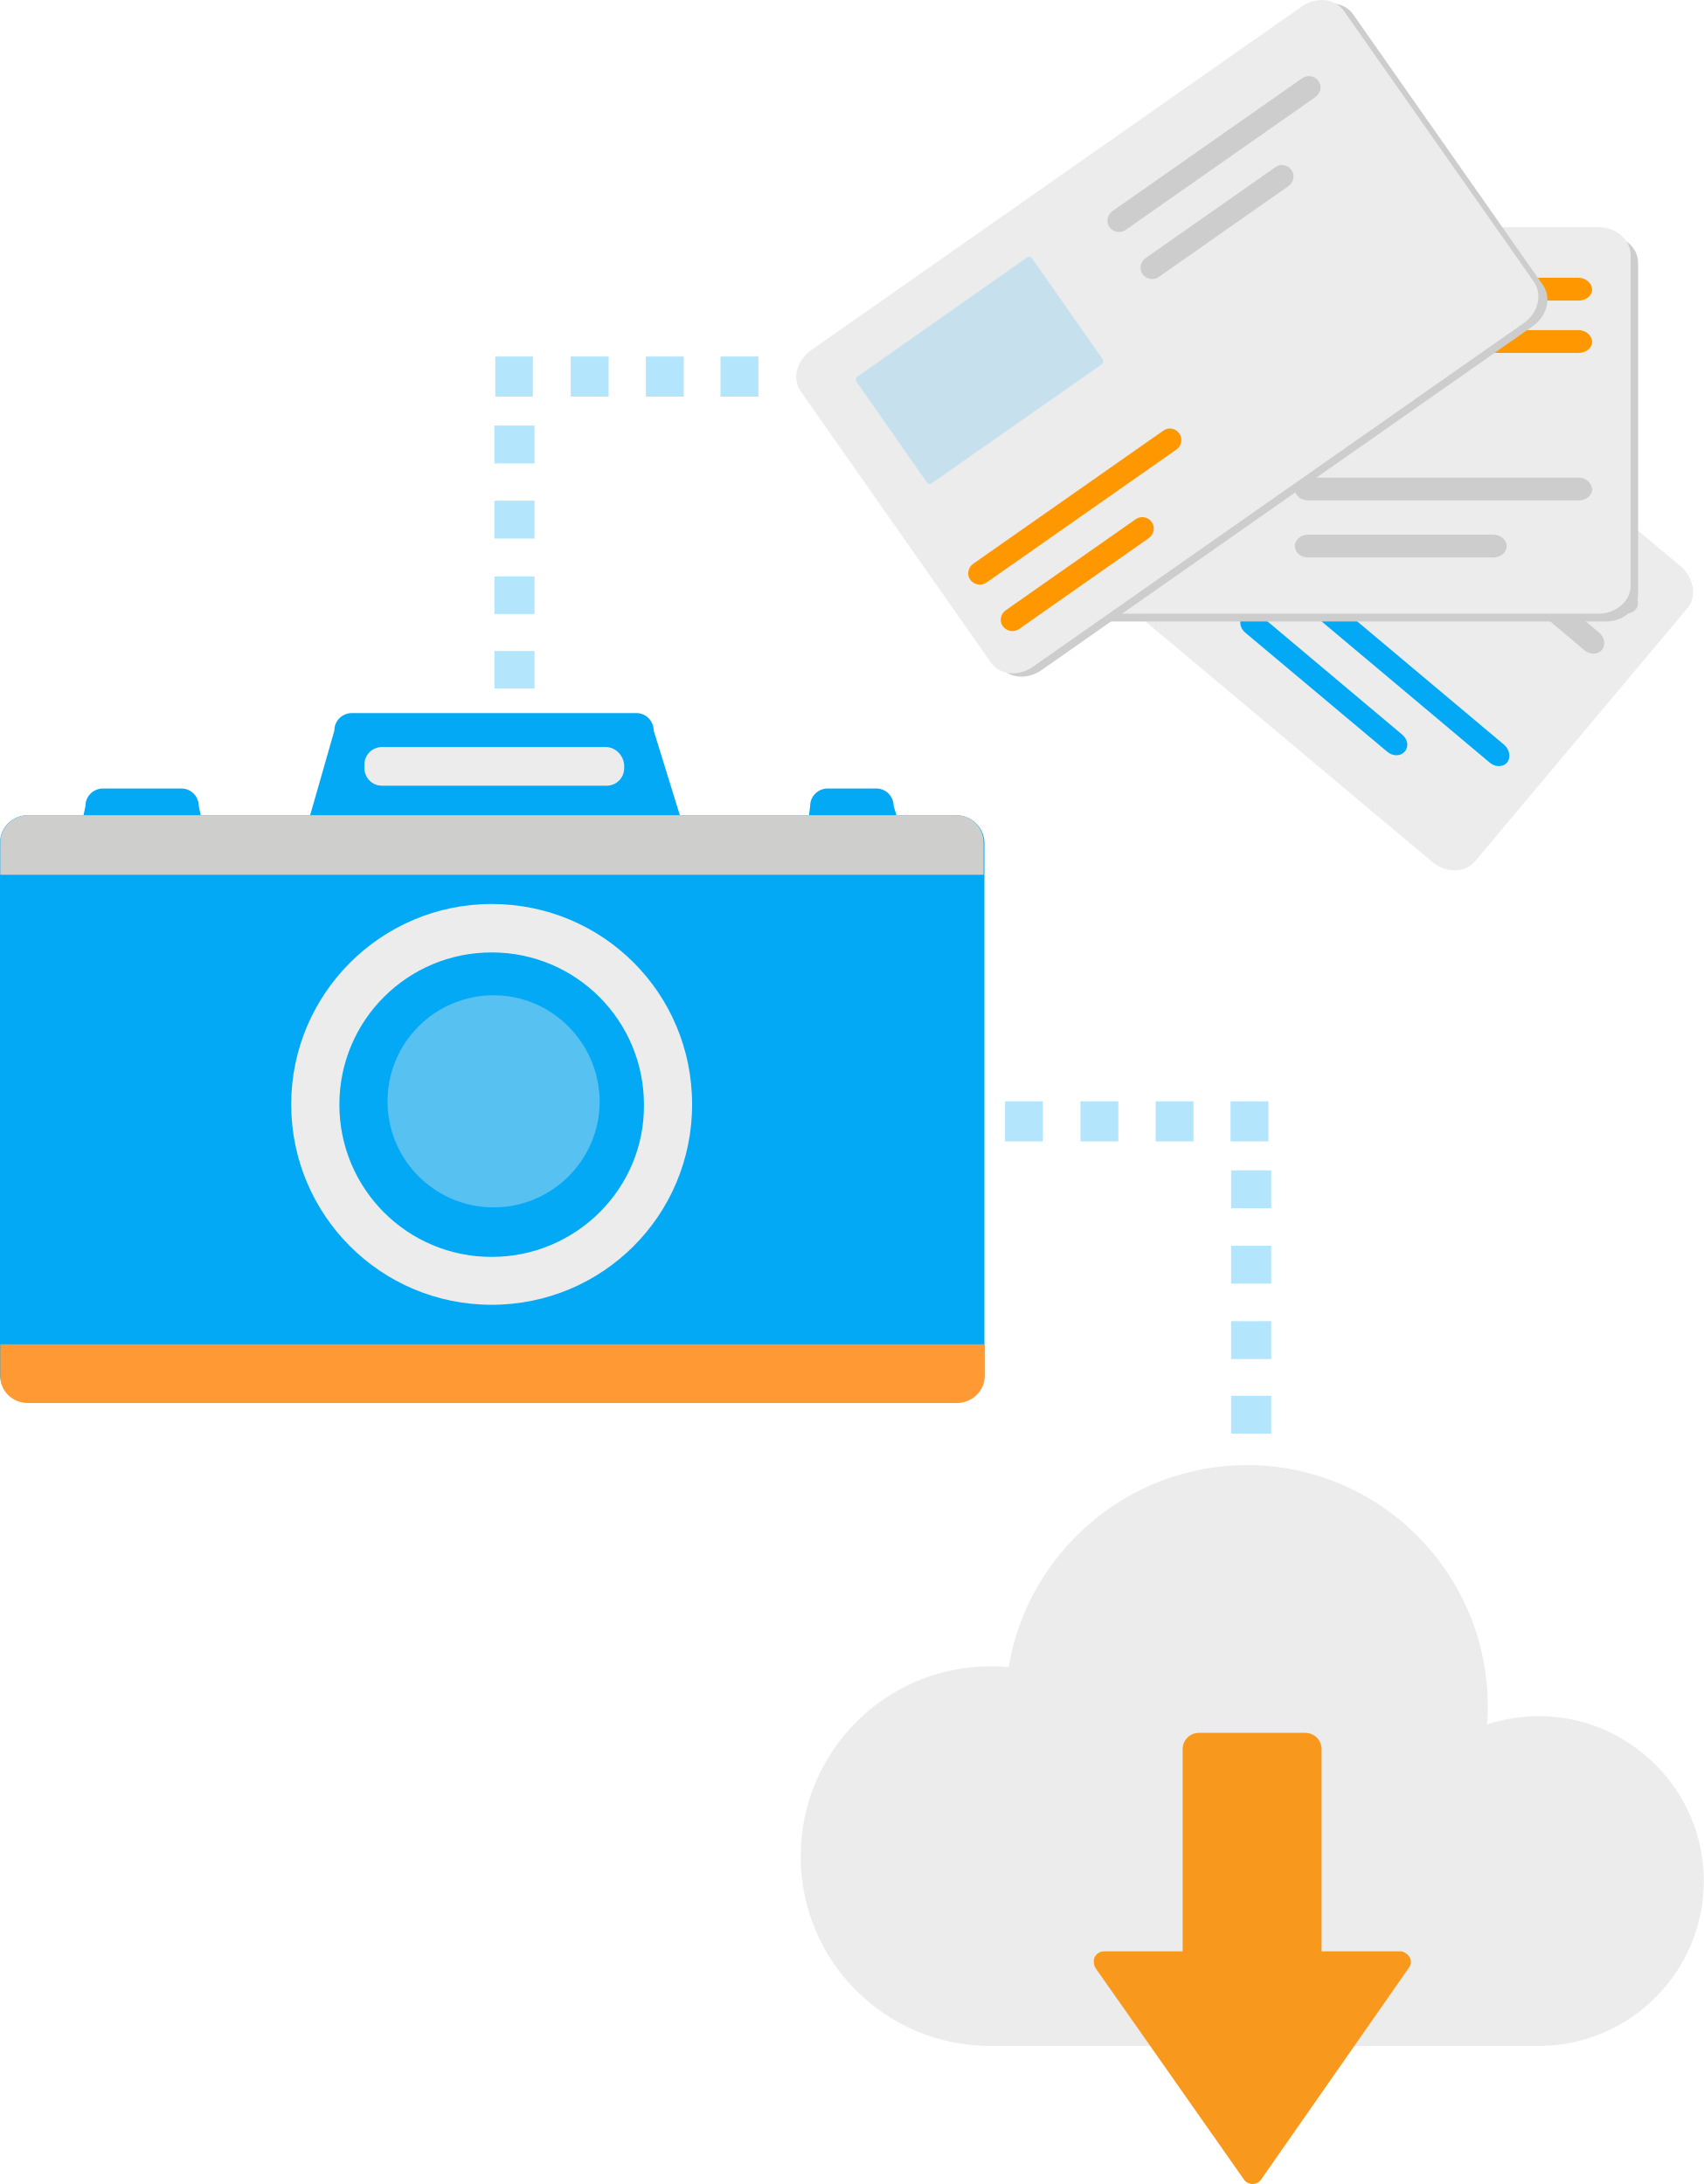
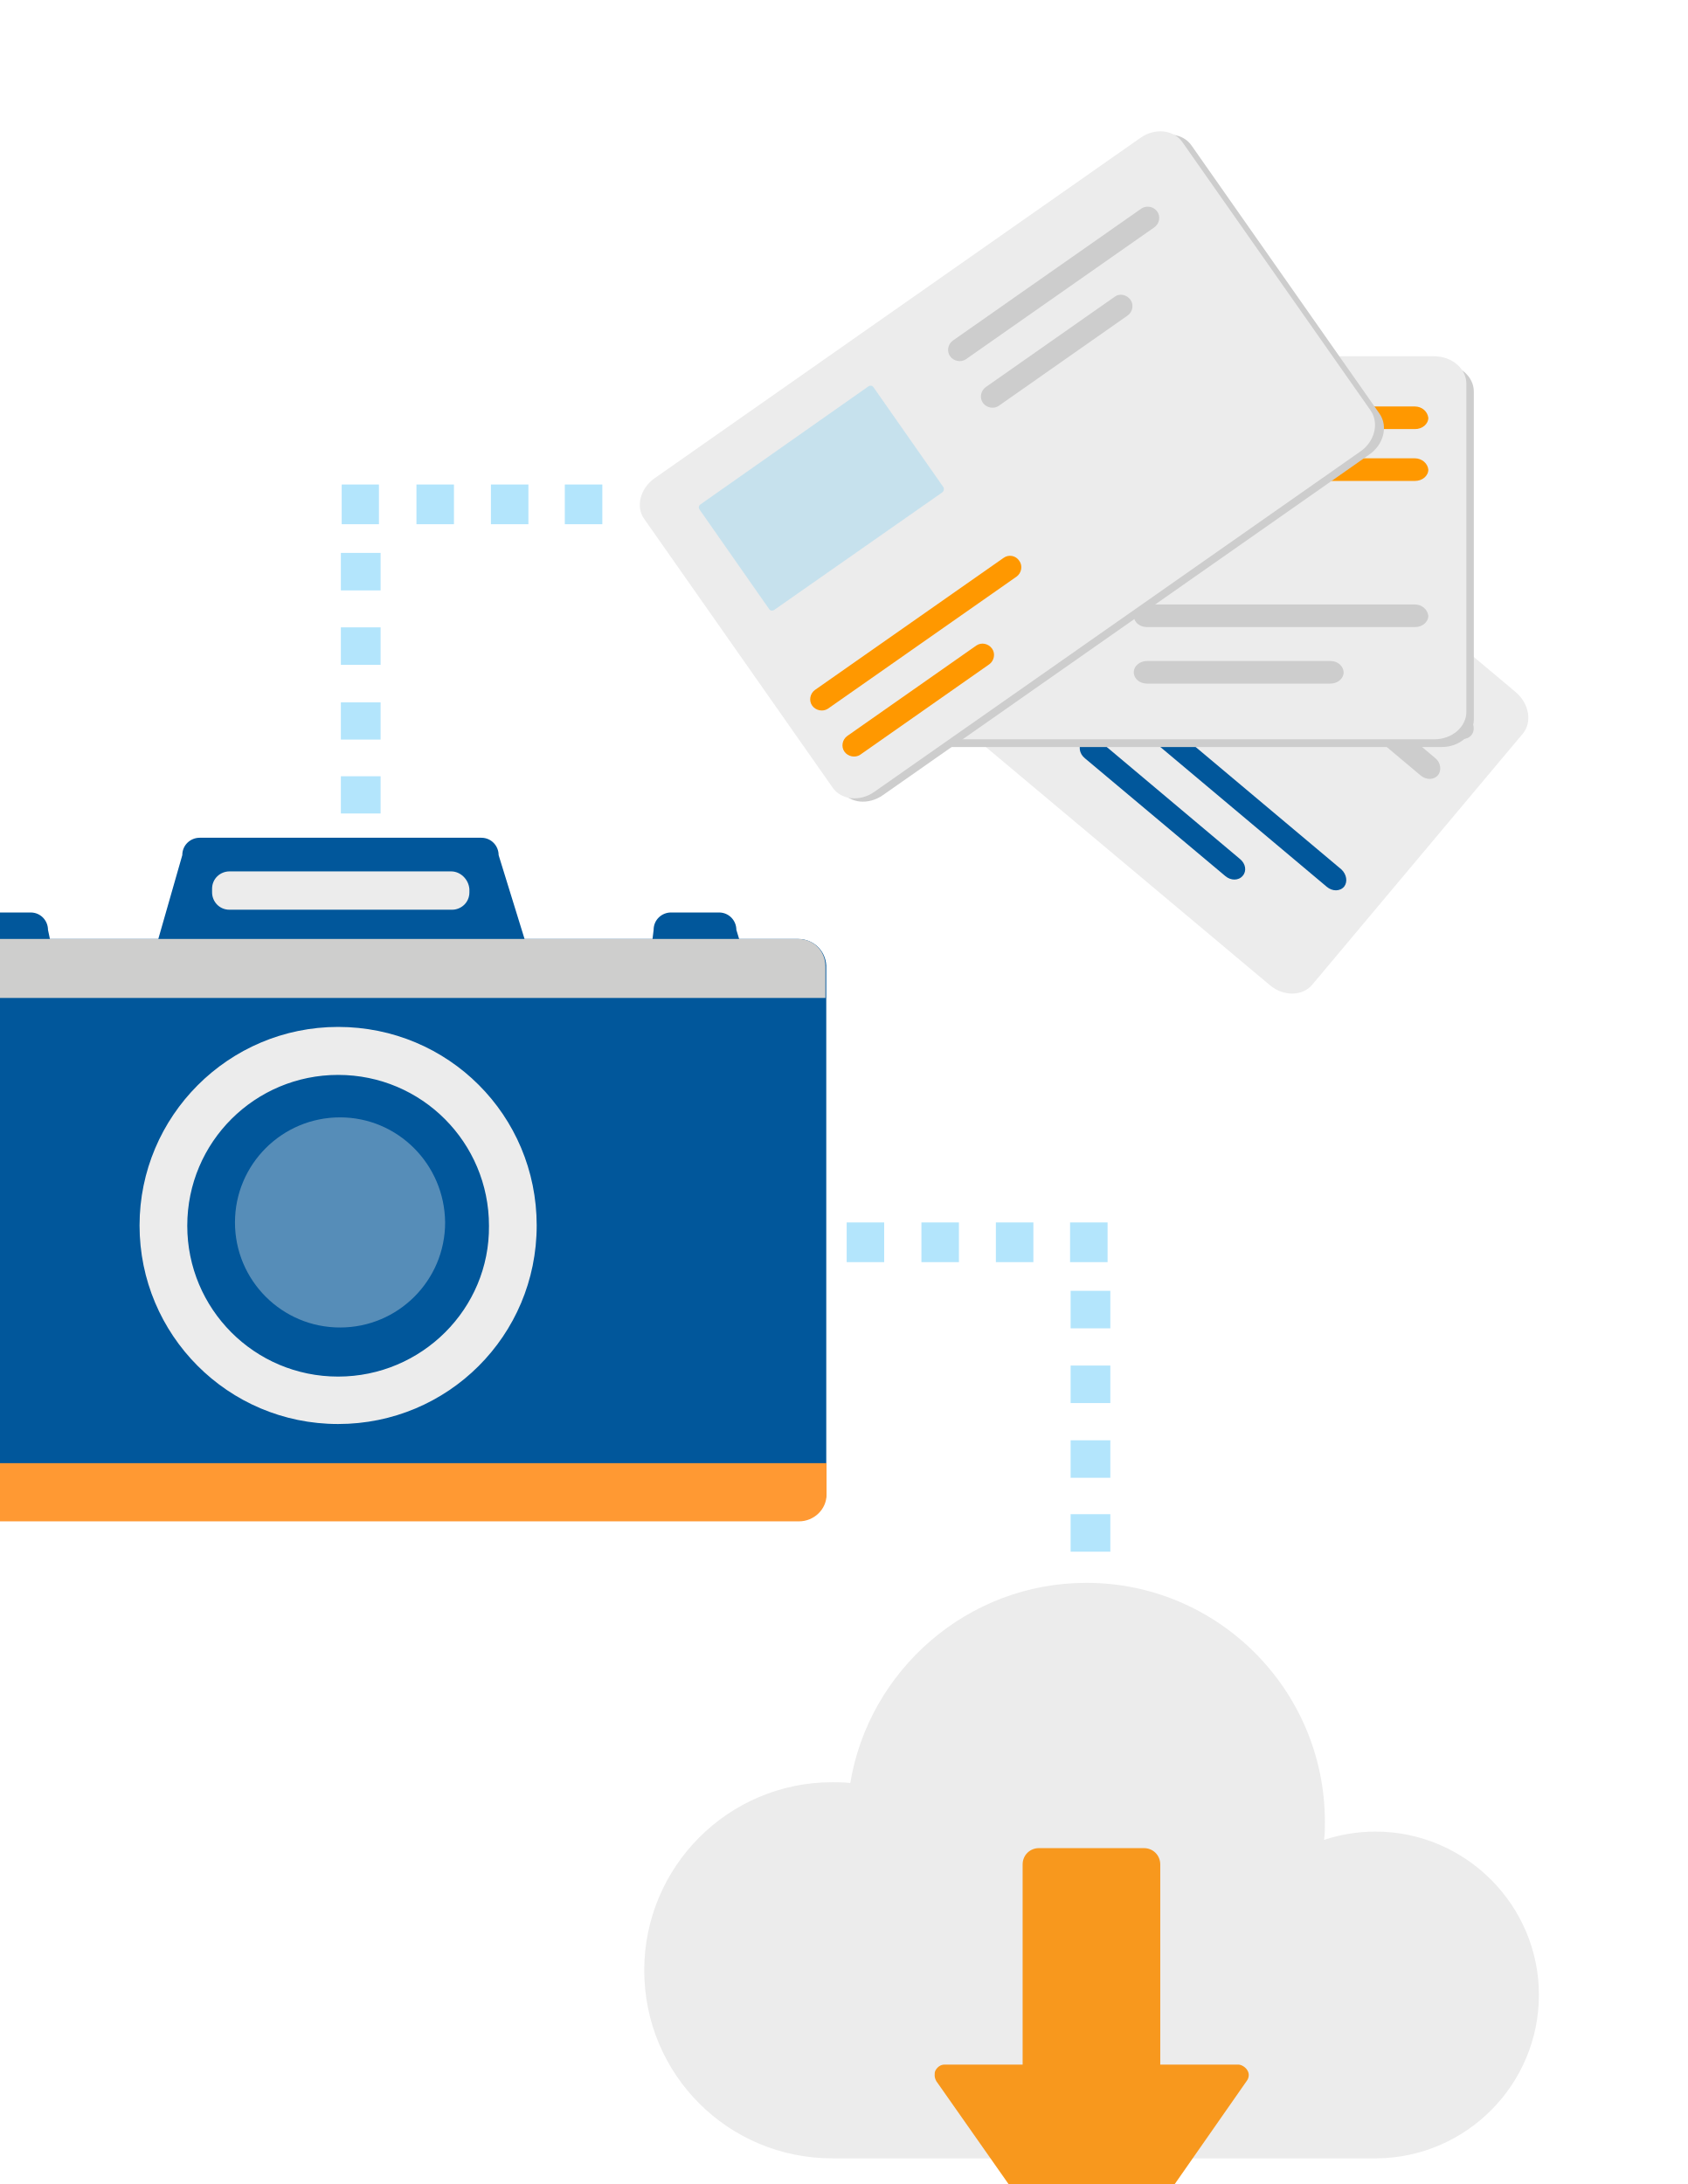
- <svg xmlns="http://www.w3.org/2000/svg" version="1.1" id="Layer_1" x="0px" y="0px" viewBox="-54 43.9 612 784.7" enable-background="new -54 43.9 612 784.7" xml:space="preserve">
+ <svg xmlns="http://www.w3.org/2000/svg" version="1.1" id="Layer_1" x="0px" y="0px" viewBox="0 0 612 792" enable-background="new 0 0 612 792" xml:space="preserve">
  <g>
    <g>
      <g id="Shape_213_6_">
        <g>
-           <path fill="#ECECEC" d="M549.6,247.3L384.9,109.1c-4.9-4.1-11.8-4-15.3,0.2l-76.4,91.1c-3.5,4.2-2.5,11,2.5,15l164.8,138.2      c4.9,4.1,11.8,4,15.3-0.2l76.4-91.1C555.6,258.2,554.5,251.5,549.6,247.3z" />
+           <path fill="#ECECEC" d="M549.6,251L384.9,112.8c-4.9-4.1-11.8-4-15.3,0.2l-76.4,91.1c-3.5,4.2-2.5,11,2.5,15l164.8,138.2      c4.9,4.1,11.8,4,15.3-0.2l76.4-91.1C555.6,261.9,554.5,255.2,549.6,251z" />
        </g>
      </g>
      <g id="Shape_58_5_" opacity="0.161">
        <g>
-           <path fill="#00838F" d="M435.1,173.3l-54.5-45.7c-0.5-0.4-1.6-0.1-2.3,0.7l-44.4,53c-0.7,0.9-0.9,1.9-0.4,2.4l54.5,45.7      c0.5,0.4,1.6,0.2,2.3-0.7l44.4-53C435.6,174.8,435.6,173.8,435.1,173.3z" />
+           <path fill="#00838F" d="M435.1,177l-54.5-45.7c-0.5-0.4-1.6-0.1-2.3,0.7l-44.4,53c-0.7,0.9-0.9,1.9-0.4,2.4l54.5,45.7      c0.5,0.4,1.6,0.2,2.3-0.7l44.4-53C435.6,178.5,435.6,177.5,435.1,177z" />
        </g>
      </g>
-       <path fill="#03A9F4" d="M486.4,311.6L412,249.1c-2-1.7-4.8-1.7-6.3,0.1s-1.1,4.5,1,6.2l74.4,62.5c2,1.7,4.8,1.7,6.3-0.1    C488.7,316.1,488.3,313.4,486.4,311.6 M449.6,307.8L398.7,265c-2-1.7-4.8-1.7-6.3,0.1c-1.5,1.8-1.1,4.5,1,6.2l50.9,42.7    c2,1.7,4.8,1.7,6.3-0.1C452.1,312.2,451.7,309.5,449.6,307.8" />
-       <path fill="#CDCDCD" d="M532.5,256.7l-74.4-62.5c-2-1.7-4.8-1.7-6.3,0.1s-1.1,4.5,1,6.2l74.4,62.5c2,1.7,4.8,1.7,6.3-0.1    S534.5,258.3,532.5,256.7 M520.4,271.2L446,208.7c-2-1.7-4.8-1.7-6.3,0.1s-1.1,4.5,1,6.2l74.4,62.5c2,1.7,4.8,1.7,6.3-0.1    C522.8,275.7,522.4,272.8,520.4,271.2" />
+       <path fill="#01579B" d="M486.4,315.3L412,252.8c-2-1.7-4.8-1.7-6.3,0.1c-1.5,1.8-1.1,4.5,1,6.2l74.4,62.5c2,1.7,4.8,1.7,6.3-0.1    C488.7,319.8,488.3,317.1,486.4,315.3 M449.6,311.5l-50.9-42.8c-2-1.7-4.8-1.7-6.3,0.1c-1.5,1.8-1.1,4.5,1,6.2l50.9,42.7    c2,1.7,4.8,1.7,6.3-0.1C452.1,315.9,451.7,313.2,449.6,311.5" />
+       <path fill="#CDCDCD" d="M532.5,260.4l-74.4-62.5c-2-1.7-4.8-1.7-6.3,0.1c-1.5,1.8-1.1,4.5,1,6.2l74.4,62.5c2,1.7,4.8,1.7,6.3-0.1    S534.5,262,532.5,260.4 M520.4,274.9L446,212.4c-2-1.7-4.8-1.7-6.3,0.1c-1.5,1.8-1.1,4.5,1,6.2l74.4,62.5c2,1.7,4.8,1.7,6.3-0.1    C522.8,279.4,522.4,276.5,520.4,274.9" />
    </g>
    <g id="Shape_213_8_">
      <g>
-         <path fill="#CDCDCD" d="M522.7,128.3h-215c-6.4,0-11.6,4.5-11.6,10v118.9c0,5.5,5.2,10,11.6,10h215.1c6.4,0,11.6-4.5,11.6-10     V138.3C534.4,132.8,529.2,128.3,522.7,128.3z" />
+         <path fill="#CDCDCD" d="M522.7,132h-215c-6.4,0-11.6,4.5-11.6,10v118.9c0,5.5,5.2,10,11.6,10h215.1c6.4,0,11.6-4.5,11.6-10V142     C534.4,136.5,529.2,132,522.7,132z" />
      </g>
    </g>
    <g id="Shape_213">
      <g>
-         <path fill="#ECECEC" d="M520,125.5H305c-6.4,0-11.6,4.5-11.6,10v118.9c0,5.5,5.2,10,11.6,10h215.1c6.4,0,11.6-4.5,11.6-10V135.5     C531.7,130,526.5,125.5,520,125.5z" />
+         <path fill="#ECECEC" d="M520,129.2H305c-6.4,0-11.6,4.5-11.6,10v118.9c0,5.5,5.2,10,11.6,10h215.1c6.4,0,11.6-4.5,11.6-10V139.2     C531.7,133.7,526.5,129.2,520,129.2z" />
      </g>
    </g>
    <g id="Shape_58_1_" opacity="0.161">
      <g>
-         <path d="M384.8,142.4h-71.2c-0.7,0-1.2,0.9-1.2,2v69.1c0,1.1,0.6,2,1.2,2h71.2c0.7,0,1.3-0.9,1.3-2v-69.1     C386.1,143.4,385.5,142.4,384.8,142.4z" />
+         <path d="M384.8,146.1h-71.2c-0.7,0-1.2,0.9-1.2,2v69.1c0,1.1,0.6,2,1.2,2h71.2c0.7,0,1.3-0.9,1.3-2v-69.1     C386.1,147.1,385.5,146.1,384.8,146.1z" />
      </g>
    </g>
-     <path fill="#CDCDCD" d="M513,215.5h-97.1c-2.6,0-4.8,1.8-4.8,4.1s2.1,4.1,4.8,4.1h97.2c2.6,0,4.8-1.8,4.8-4.1   C517.6,217.3,515.6,215.5,513,215.5 M482.4,236h-66.5c-2.6,0-4.8,1.8-4.8,4.1s2.1,4.1,4.8,4.1h66.5c2.6,0,4.8-1.8,4.8-4.1   C487.1,237.8,485,236,482.4,236" />
-     <path fill="#FF9800" d="M513,143.7h-97.1c-2.6,0-4.8,1.8-4.8,4.1s2.1,4.1,4.8,4.1h97.2c2.6,0,4.8-1.8,4.8-4.1   C517.6,145.5,515.6,143.7,513,143.7 M513,162.5h-97.1c-2.6,0-4.8,1.8-4.8,4.1s2.1,4.1,4.8,4.1h97.2c2.6,0,4.8-1.8,4.8-4.1   C517.7,164.4,515.6,162.5,513,162.5" />
+     <path fill="#CDCDCD" d="M513,219.2h-97.1c-2.6,0-4.8,1.8-4.8,4.1c0,2.3,2.1,4.1,4.8,4.1h97.2c2.6,0,4.8-1.8,4.8-4.1   C517.6,221,515.6,219.2,513,219.2 M482.4,239.7h-66.5c-2.6,0-4.8,1.8-4.8,4.1c0,2.3,2.1,4.1,4.8,4.1h66.5c2.6,0,4.8-1.8,4.8-4.1   C487.1,241.5,485,239.7,482.4,239.7" />
+     <path fill="#FF9800" d="M513,147.4h-97.1c-2.6,0-4.8,1.8-4.8,4.1c0,2.3,2.1,4.1,4.8,4.1h97.2c2.6,0,4.8-1.8,4.8-4.1   C517.6,149.2,515.6,147.4,513,147.4 M513,166.2h-97.1c-2.6,0-4.8,1.8-4.8,4.1c0,2.3,2.1,4.1,4.8,4.1h97.2c2.6,0,4.8-1.8,4.8-4.1   C517.7,168.1,515.6,166.2,513,166.2" />
    <g id="Shape_213_4_">
      <g>
-         <path fill="#CDCDCD" d="M500.2,146.3L432,49c-3.2-4.5-10-5.2-15.2-1.5L240.5,170.9c-5.3,3.7-7,10.4-3.8,14.8l68.3,97.4     c3.2,4.6,10,5.2,15.2,1.5l176.2-123.4C501.7,157.6,503.4,150.9,500.2,146.3z" />
+         <path fill="#CDCDCD" d="M500.2,150L432,52.7c-3.2-4.5-10-5.2-15.2-1.5L240.5,174.6c-5.3,3.7-7,10.4-3.8,14.8l68.3,97.4     c3.2,4.6,10,5.2,15.2,1.5l176.2-123.4C501.7,161.3,503.4,154.6,500.2,150z" />
      </g>
    </g>
    <g id="Shape_213_2_">
      <g>
-         <path fill="#ECECEC" d="M497,145.2l-68.3-97.4c-3.2-4.5-10-5.2-15.2-1.5L237.4,169.7c-5.3,3.7-7,10.4-3.8,14.8l68.3,97.4     c3.2,4.6,10,5.2,15.2,1.5L493.3,160C498.5,156.4,500.1,149.7,497,145.2z" />
+         <path fill="#ECECEC" d="M497,148.9l-68.3-97.4c-3.2-4.5-10-5.2-15.2-1.5L237.4,173.4c-5.3,3.7-7,10.4-3.8,14.8l68.3,97.4     c3.2,4.6,10,5.2,15.2,1.5l176.2-123.4C498.5,160.1,500.1,153.4,497,148.9z" />
      </g>
    </g>
    <g id="Shape_58_3_" opacity="0.161">
      <g>
-         <path fill="#03A9F4" d="M342.1,173l-25.4-36.3c-0.4-0.6-1.2-0.7-1.8-0.3L254,179.2c-0.6,0.4-0.8,1.2-0.4,1.8l25.3,36.2     c0.4,0.6,1.2,0.7,1.8,0.3l60.9-42.6C342.3,174.4,342.4,173.5,342.1,173z" />
+         <path fill="#03A9F4" d="M342.1,176.7l-25.4-36.3c-0.4-0.6-1.2-0.7-1.8-0.3L254,182.9c-0.6,0.4-0.8,1.2-0.4,1.8l25.3,36.2     c0.4,0.6,1.2,0.7,1.8,0.3l60.9-42.6C342.3,178.1,342.4,177.2,342.1,176.7z" />
      </g>
    </g>
-     <path fill="#FF9800" d="M363.9,198.6l-68.4,47.9c-1.8,1.3-2.3,3.9-1,5.7s3.9,2.3,5.7,1.1l68.4-47.9c1.8-1.3,2.3-3.9,1-5.7   C368.3,197.7,365.7,197.3,363.9,198.6 M354,230.4l-46.8,32.8c-1.8,1.3-2.3,3.9-1,5.7c1.3,1.8,3.9,2.3,5.7,1.1l46.8-32.8   c1.8-1.3,2.3-3.9,1-5.7C358.4,229.7,355.9,229.1,354,230.4" />
-     <path fill="#CDCDCD" d="M413.9,71.9l-68.4,47.9c-1.8,1.3-2.3,3.9-1,5.7c1.3,1.8,3.9,2.3,5.7,1.1l68.4-47.9c1.8-1.3,2.3-3.9,1-5.7   C418.3,71.2,415.8,70.7,413.9,71.9 M404.2,103.9l-46.8,32.8c-1.8,1.3-2.3,3.9-1,5.7s3.9,2.3,5.7,1.1l46.8-32.8   c1.8-1.3,2.3-3.9,1-5.7C408.5,103.1,405.9,102.6,404.2,103.9" />
+     <path fill="#FF9800" d="M363.9,202.3l-68.4,47.9c-1.8,1.3-2.3,3.9-1,5.7c1.3,1.8,3.9,2.3,5.7,1.1l68.4-47.9c1.8-1.3,2.3-3.9,1-5.7   C368.3,201.4,365.7,201,363.9,202.3 M354,234.1l-46.8,32.8c-1.8,1.3-2.3,3.9-1,5.7c1.3,1.8,3.9,2.3,5.7,1.1l46.8-32.8   c1.8-1.3,2.3-3.9,1-5.7C358.4,233.4,355.9,232.8,354,234.1" />
+     <path fill="#CDCDCD" d="M413.9,75.6l-68.4,47.9c-1.8,1.3-2.3,3.9-1,5.7c1.3,1.8,3.9,2.3,5.7,1.1l68.4-47.9c1.8-1.3,2.3-3.9,1-5.7   C418.3,74.9,415.8,74.4,413.9,75.6 M404.2,107.6l-46.8,32.8c-1.8,1.3-2.3,3.9-1,5.7c1.3,1.8,3.9,2.3,5.7,1.1l46.8-32.8   c1.8-1.3,2.3-3.9,1-5.7C408.5,106.8,405.9,106.3,404.2,107.6" />
  </g>
  <g>
    <g>
      <g id="Shape_106">
        <g>
-           <path fill="#03A9F4" d="M289.4,336.8H268l-1-3.3c0-3.3-2.6-6.3-6.3-6.3h-17.4c-3.3,0-6.3,2.6-6.3,6.3l-0.4,3.3h-46.4l-9.4-30.4      c0-3.3-2.6-6.3-6.3-6.3H72.4c-3.3,0-6.3,2.6-6.3,6.3l-8.7,30.4H18.1l-0.7-3.3c0-3.3-2.6-6.3-6.3-6.3H-17c-3.3,0-6.3,2.6-6.3,6.3      l-0.7,3.3h-20c-5.4,0-10,4.3-10,10v190.8c0,5.4,4.3,10,10,10h333.6c5.4,0,10-4.3,10-10V346.4C299.3,341,294.9,336.8,289.4,336.8      z" />
+           <path fill="#01579B" d="M289.4,340.5H268l-1-3.3c0-3.3-2.6-6.3-6.3-6.3h-17.4c-3.3,0-6.3,2.6-6.3,6.3l-0.4,3.3h-46.4l-9.4-30.4      c0-3.3-2.6-6.3-6.3-6.3H72.4c-3.3,0-6.3,2.6-6.3,6.3l-8.7,30.4H18.1l-0.7-3.3c0-3.3-2.6-6.3-6.3-6.3H-17c-3.3,0-6.3,2.6-6.3,6.3      l-0.7,3.3h-20c-5.4,0-10,4.3-10,10v190.8c0,5.4,4.3,10,10,10h333.6c5.4,0,10-4.3,10-10V350.1      C299.3,344.7,294.9,340.5,289.4,340.5z" />
        </g>
      </g>
    </g>
    <g id="Shape_106_copy">
      <g>
-         <path fill="#CECECD" d="M289.4,336.8H-43.9c-5.4,0-10,4.3-10,10v11.4h353.2v-11.4C299.3,341,294.9,336.8,289.4,336.8z" />
+         <path fill="#CECECD" d="M289.4,340.5H-43.9c-5.4,0-10,4.3-10,10v11.4h353.2v-11.4C299.3,344.7,294.9,340.5,289.4,340.5z" />
      </g>
    </g>
    <g id="Shape_106_copy_2">
      <g>
-         <path fill="#FF9933" d="M-53.9,526.9v11.4c0,5.4,4.3,9.7,10,9.7h333.6c5.4,0,10-4.3,10-9.7v-11.4H-53.9z" />
+         <path fill="#FF9933" d="M-53.9,530.6V542c0,5.4,4.3,9.7,10,9.7h333.6c5.4,0,10-4.3,10-9.7v-11.4H-53.9z" />
      </g>
    </g>
    <g id="Shape_62_copy_4">
      <g>
-         <path fill="#ECECEC" d="M122.6,368.7c-39.8,0-72,32.4-72,72s32,72,72,72c39.8,0,72-32,72-72S162.5,368.7,122.6,368.7z      M122.6,495.5c-30.4,0-54.7-24.6-54.7-54.7c0-30.4,24.6-54.7,54.7-54.7c30.4,0,54.7,24.6,54.7,54.7     C177.6,470.9,152.9,495.5,122.6,495.5z" />
+         <path fill="#ECECEC" d="M122.6,372.4c-39.8,0-72,32.4-72,72s32,72,72,72c39.8,0,72-32,72-72S162.5,372.4,122.6,372.4z      M122.6,499.2c-30.4,0-54.7-24.6-54.7-54.7c0-30.4,24.6-54.7,54.7-54.7c30.4,0,54.7,24.6,54.7,54.7     C177.6,474.6,152.9,499.2,122.6,499.2z" />
      </g>
    </g>
    <g id="Shape_111" opacity="0.361">
      <g>
-         <path fill="#ECECEC" d="M123.3,401.5c-21,0-38.1,17-38.1,38.1c0,21,17,38.1,38.1,38.1c21,0,38.1-17,38.1-38.1     C161.2,418.5,144.2,401.5,123.3,401.5z" />
+         <path fill="#ECECEC" d="M123.3,405.2c-21,0-38.1,17-38.1,38.1c0,21,17,38.1,38.1,38.1c21,0,38.1-17,38.1-38.1     C161.2,422.2,144.2,405.2,123.3,405.2z" />
      </g>
    </g>
    <g id="Shape_110">
      <g>
-         <path fill="#ECECEC" d="M163.6,312.3H83.2c-3.3,0-6.3,2.6-6.3,6.3v1.3c0,3.3,2.6,6.3,6.3,6.3h80.7c3.3,0,6.3-2.6,6.3-6.3v-1.2     C169.9,315.1,166.9,312.3,163.6,312.3z" />
+         <path fill="#ECECEC" d="M163.6,316H83.2c-3.3,0-6.3,2.6-6.3,6.3v1.3c0,3.3,2.6,6.3,6.3,6.3h80.7c3.3,0,6.3-2.6,6.3-6.3v-1.2     C169.9,318.8,166.9,316,163.6,316z" />
      </g>
    </g>
  </g>
  <g>
-     <path fill="#ECECEC" d="M498.7,660.5c-6.5,0-12.8,1.1-18.6,3c0.3-2.1,0.3-4.1,0.3-6.5c0-47.8-38.7-86.7-86.5-86.7   c-43,0-78.8,31.6-85.6,72.6c-2.1-0.3-4.4-0.3-6.5-0.3c-37.8,0-68.2,30.7-68.2,68.2c0,37.8,30.4,68.2,68.2,68.2c0.9,0,1.8,0,2.6,0   l0,0h194.8l0,0c32.5-0.3,58.8-26.8,58.8-59.3S531.4,660.5,498.7,660.5" />
-     <path fill="#F8981D" d="M452.3,747.1c-0.6-1.1-2.1-2.1-3.3-2.1h-28.3v-72.6c0-3.3-2.6-5.9-5.9-5.9h-38.1c-3.3,0-5.9,2.6-5.9,5.9   V745h-28.3c-1.5,0-2.6,0.9-3.3,2.1c-0.3,0.6-0.3,1.1-0.3,1.8c0,0.9,0.3,1.5,0.6,2.1l53.4,76.1c0.6,0.9,1.8,1.5,3,1.5s2.4-0.6,3-1.5   L452,751C453,749.7,453,748.2,452.3,747.1" />
+     <path fill="#ECECEC" d="M498.7,664.2c-6.5,0-12.8,1.1-18.6,3c0.3-2.1,0.3-4.1,0.3-6.5c0-47.8-38.7-86.7-86.5-86.7   c-43,0-78.8,31.6-85.6,72.6c-2.1-0.3-4.4-0.3-6.5-0.3c-37.8,0-68.2,30.7-68.2,68.2c0,37.8,30.4,68.2,68.2,68.2c0.9,0,1.8,0,2.6,0   l0,0h194.8l0,0c32.5-0.3,58.8-26.8,58.8-59.3S531.4,664.2,498.7,664.2" />
+     <path fill="#F8981D" d="M452.3,750.8c-0.6-1.1-2.1-2.1-3.3-2.1h-28.3v-72.6c0-3.3-2.6-5.9-5.9-5.9h-38.1c-3.3,0-5.9,2.6-5.9,5.9   v72.6h-28.3c-1.5,0-2.6,0.9-3.3,2.1c-0.3,0.6-0.3,1.1-0.3,1.8c0,0.9,0.3,1.5,0.6,2.1l53.4,76.1c0.6,0.9,1.8,1.5,3,1.5   s2.4-0.6,3-1.5l53.1-76.1C453,753.4,453,751.9,452.3,750.8" />
  </g>
  <g>
    <g>
-       <path fill="#B3E5FC" d="M123.9,186.4V172h13.5v14.4H123.9z M151,186.4V172h13.6v14.4H151z M178,186.4V172h13.6v14.4H178z     M204.8,186.4V172h13.6v14.4H204.8z" />
+       <path fill="#B3E5FC" d="M123.9,190.1v-14.4h13.5v14.4H123.9z M151,190.1v-14.4h13.6v14.4H151z M178,190.1v-14.4h13.6v14.4H178z     M204.8,190.1v-14.4h13.6v14.4H204.8z" />
    </g>
    <g>
-       <path fill="#B3E5FC" d="M138,291.3h-14.4v-13.5H138V291.3z M138,264.5h-14.4V251H138V264.5z M138,237.4h-14.4v-13.6H138V237.4z     M138,210.4h-14.4v-13.6H138V210.4z" />
+       <path fill="#B3E5FC" d="M138,295h-14.4v-13.5H138V295z M138,268.2h-14.4v-13.5H138V268.2z M138,241.1h-14.4v-13.6H138V241.1z     M138,214.1h-14.4v-13.6H138V214.1z" />
    </g>
  </g>
  <g>
-     <path fill="#B3E5FC" d="M307,454v-14.4h13.6V454H307z M334.1,454v-14.4h13.6V454H334.1z M361.1,454v-14.4h13.6V454H361.1z M388,454   v-14.4h13.6V454H388z" />
+     <path fill="#B3E5FC" d="M307,457.7v-14.4h13.6v14.4H307z M334.1,457.7v-14.4h13.6v14.4H334.1z M361.1,457.7v-14.4h13.6v14.4H361.1z    M388,457.7v-14.4h13.6v14.4H388z" />
  </g>
  <g>
-     <path fill="#B3E5FC" d="M402.6,559h-14.4v-13.6h14.4V559z M402.6,532.2h-14.4v-13.6h14.4V532.2z M402.6,505.1h-14.4v-13.6h14.4   V505.1z M402.6,478h-14.4v-13.6h14.4V478z" />
+     <path fill="#B3E5FC" d="M402.6,562.7h-14.4v-13.6h14.4V562.7z M402.6,535.9h-14.4v-13.6h14.4V535.9z M402.6,508.8h-14.4v-13.6h14.4   V508.8z M402.6,481.7h-14.4v-13.6h14.4V481.7z" />
  </g>
</svg>
